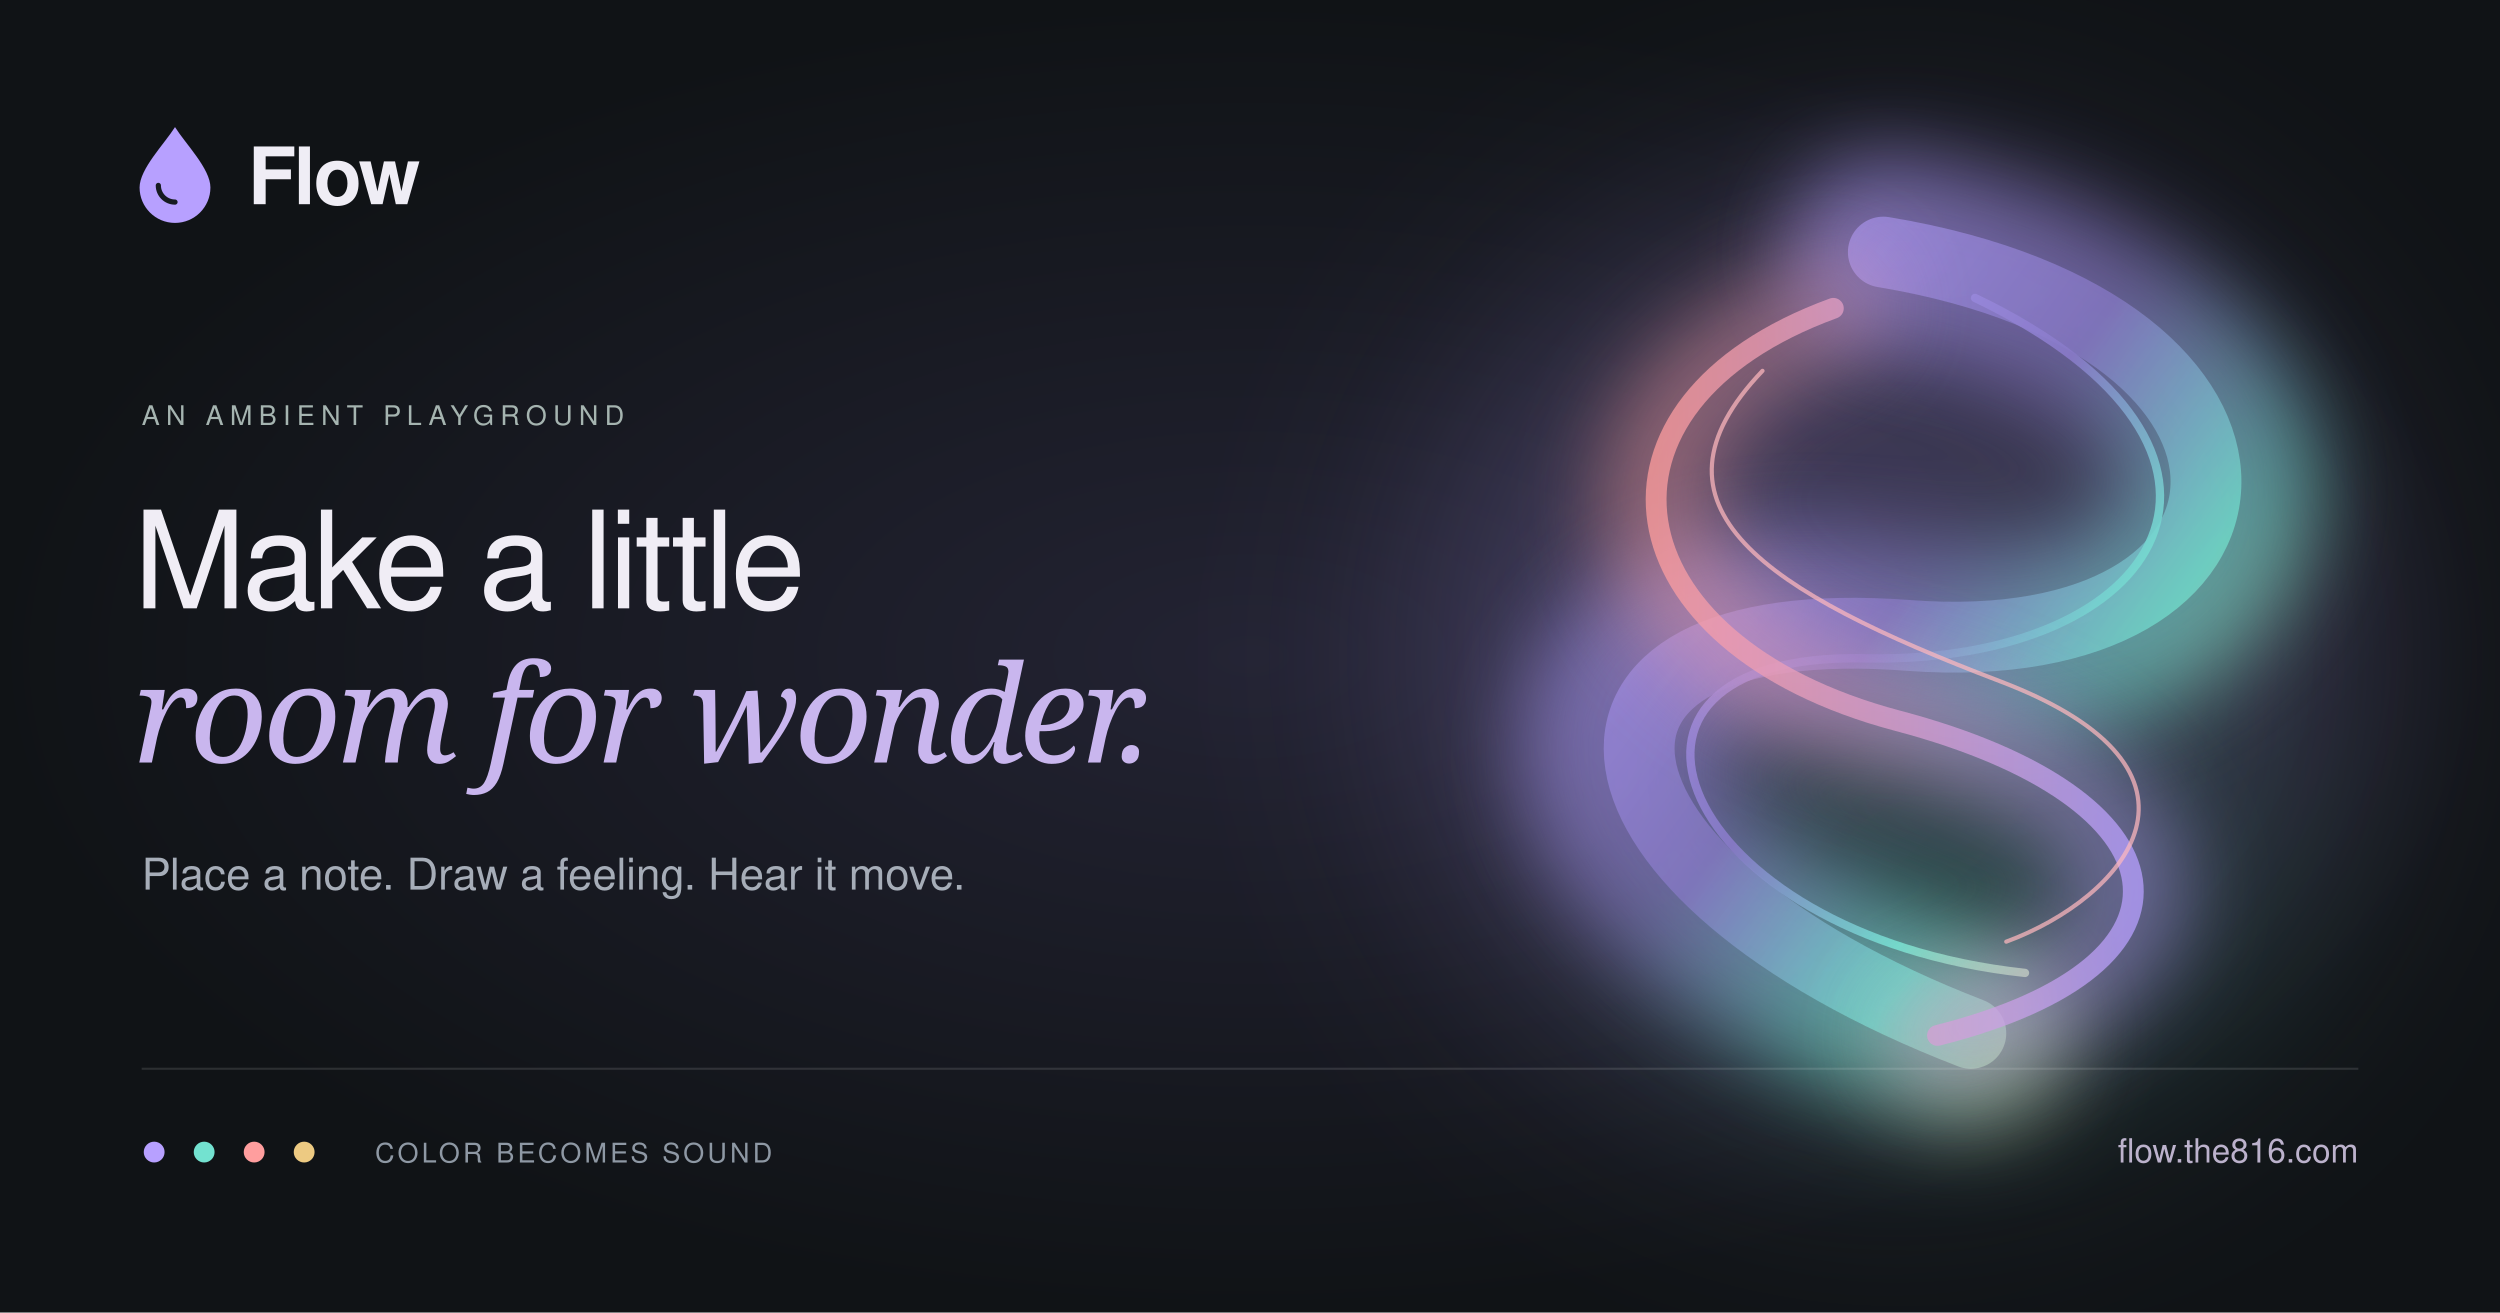
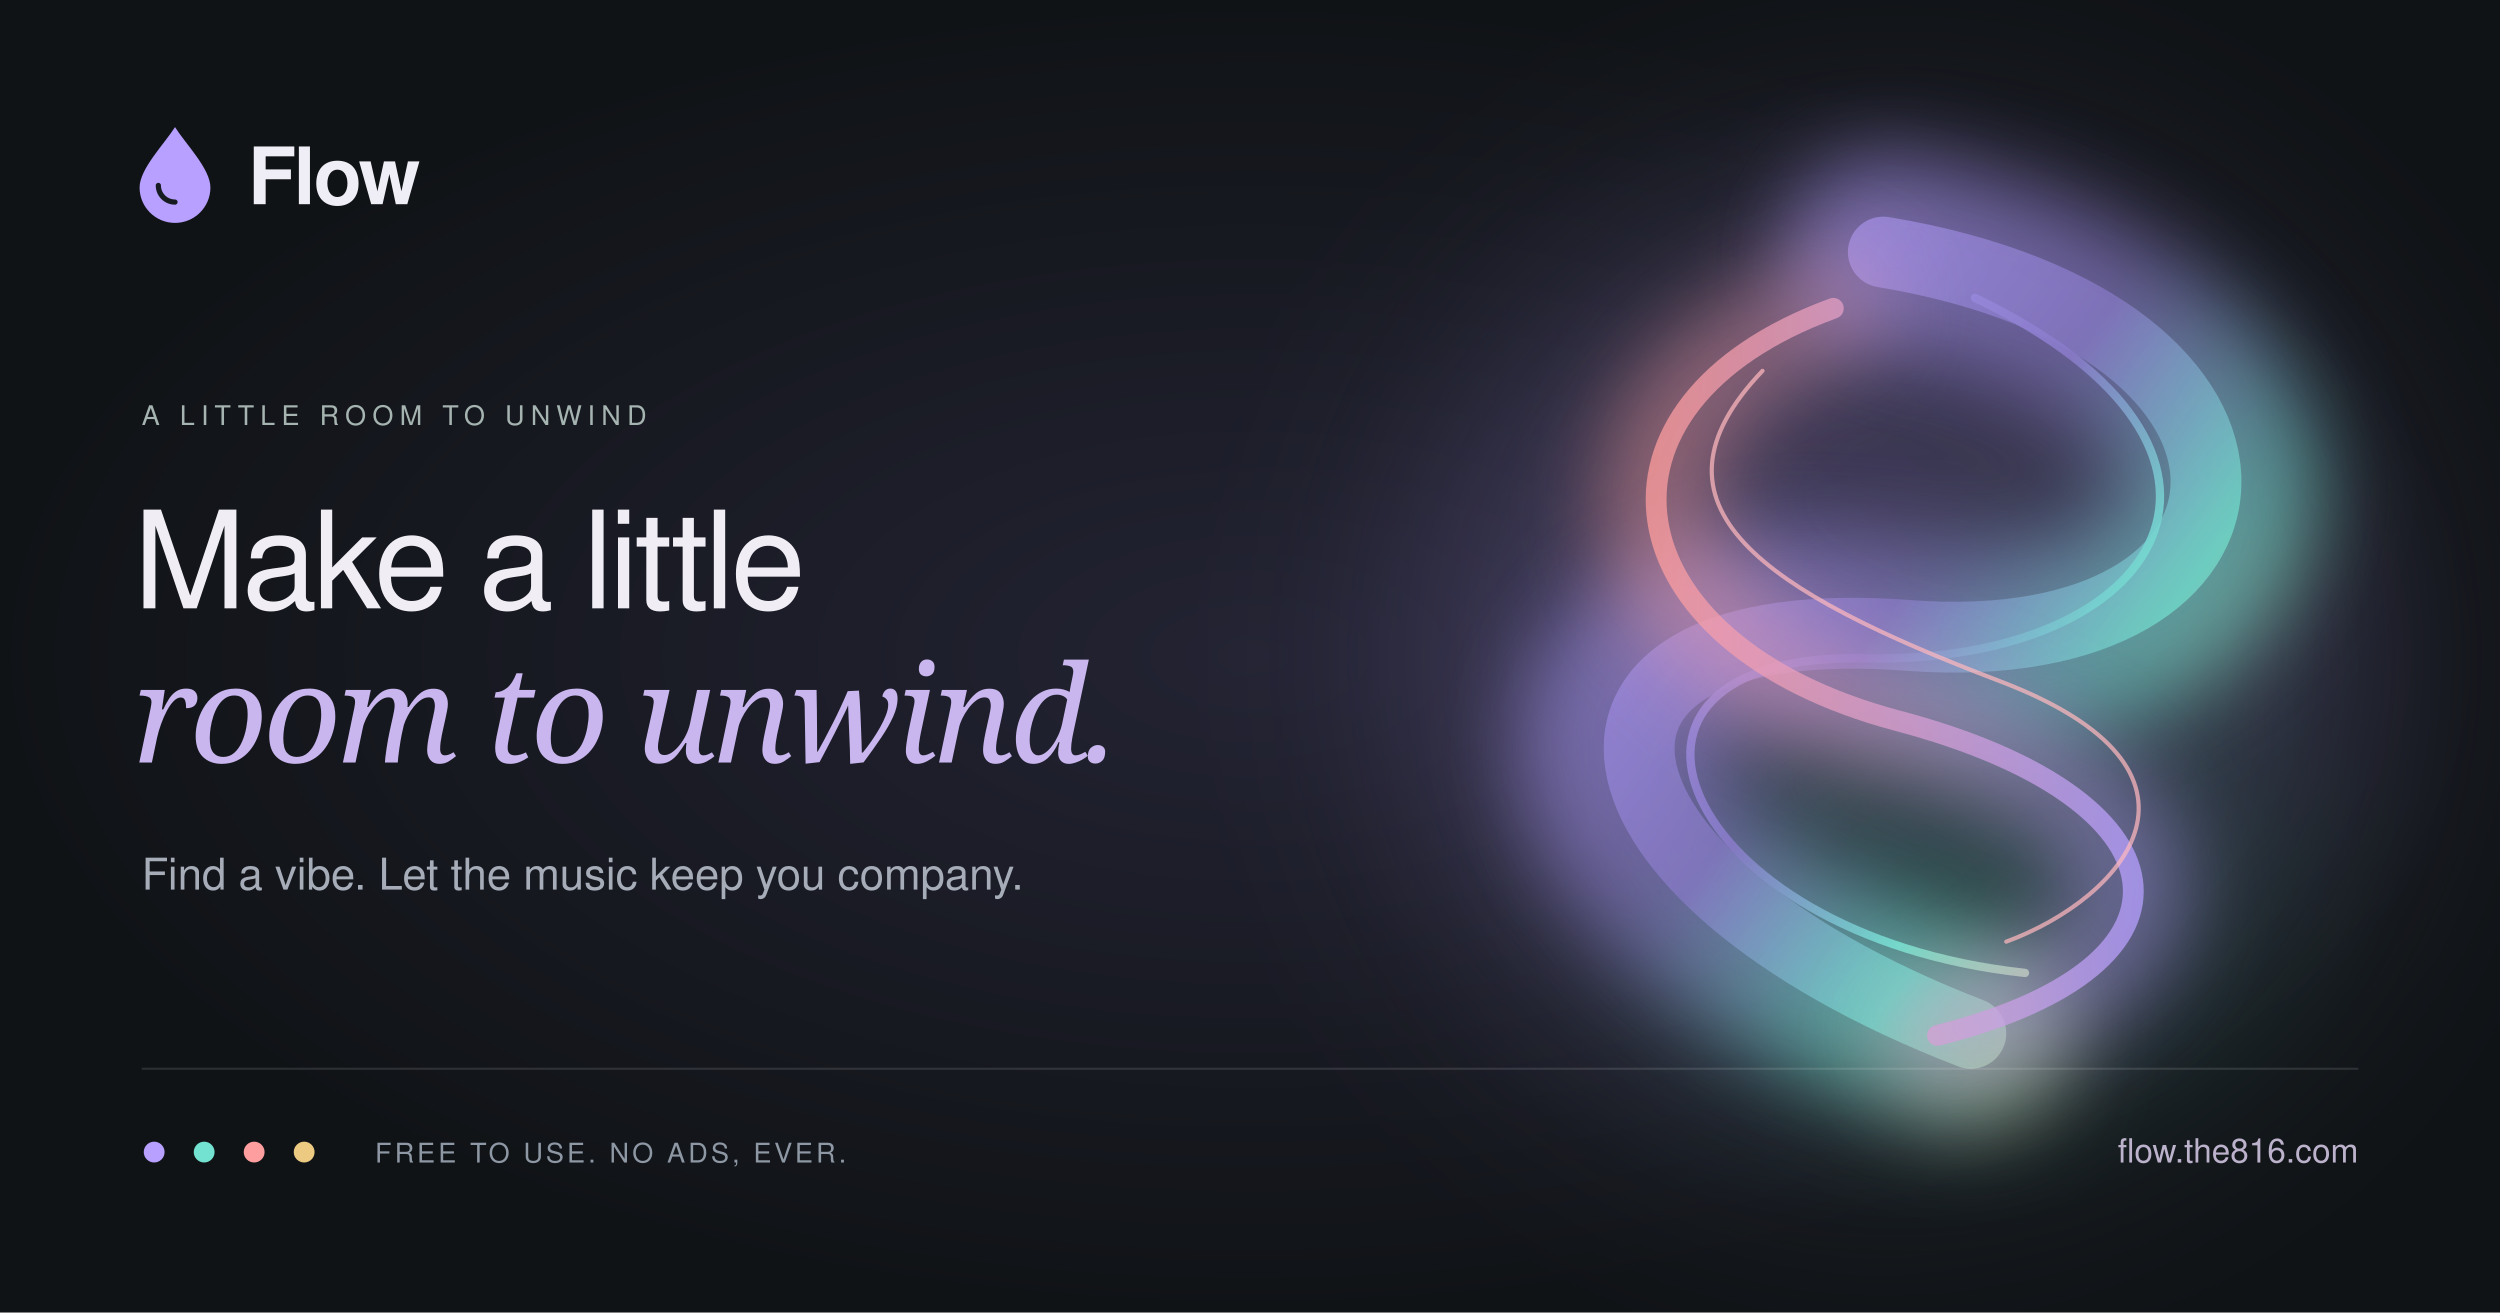
<svg xmlns="http://www.w3.org/2000/svg" width="1200" height="630" viewBox="0 0 1200 630">
  <defs>
    <radialGradient id="bg">
      <stop stop-color="#232333" />
      <stop offset="1" stop-color="#101316" />
    </radialGradient>
    <linearGradient id="ink" x1="0" y1="0" x2="1" y2="1">
      <stop stop-color="#b7a0ff" />
      <stop offset=".45" stop-color="#887ac8" />
      <stop offset=".7" stop-color="#73e2d0" />
      <stop offset="1" stop-color="#edca82" />
    </linearGradient>
    <linearGradient id="rose">
      <stop stop-color="#ff9e9e" />
      <stop offset="1" stop-color="#b7a0ff" />
    </linearGradient>
    <filter id="soft" x="-100%" y="-100%" width="300%" height="300%">
      <feGaussianBlur stdDeviation="20" />
    </filter>
    <filter id="glow" x="-100%" y="-100%" width="300%" height="300%">
      <feGaussianBlur stdDeviation="55" />
    </filter>
  </defs>
  <rect width="1200" height="630" fill="url(#bg)" />
  <g opacity=".22" filter="url(#glow)">
    <ellipse cx="910" cy="315" rx="225" ry="225" fill="#b7a0ff" />
    <ellipse cx="940" cy="420" rx="145" ry="100" fill="#73e2d0" />
  </g>
  <g fill="none" stroke-linecap="round">
    <path d="M904 121 C1138 162 1100 336 913 305 S722 431 946 496" stroke="url(#ink)" stroke-width="92" opacity=".62" filter="url(#soft)" />
    <path d="M904 121 C1115 156 1102 319 916 305 S749 420 946 496" stroke="url(#ink)" stroke-width="34" opacity=".7" />
    <path d="M948 143 C1100 216 1040 319 895 316 S805 449 972 467" stroke="url(#ink)" stroke-width="4" opacity=".9" />
    <path d="M880 148 C754 194 771 309 911 346 S1065 463 930 497" stroke="url(#rose)" stroke-width="52" opacity=".46" filter="url(#soft)" />
    <path d="M880 148 C754 194 771 309 911 346 S1065 463 930 497" stroke="url(#rose)" stroke-width="10" opacity=".75" />
    <path d="M846 178 C784 243 847 284 960 327 S1020 431 963 452" stroke="#ffb9be" stroke-width="2" opacity=".72" />
  </g>
  <path d="M84 61c-5 8-17 20-17 29a17 17 0 0 0 34 0c0-9-12-21-17-29Z" fill="#b7a0ff" />
  <path d="M76 89a8 8 0 0 0 8 8" fill="none" stroke="#161b21" stroke-width="2.5" stroke-linecap="round" />
  <text x="119" y="98" fill="#efedf5" font-family="Helvetica,Arial,sans-serif" font-size="38" font-weight="600" letter-spacing="-1">Flow</text>
-   <text x="68" y="204" fill="#a5b4b0" font-family="Helvetica,Arial,sans-serif" font-size="13" letter-spacing="3">AN AMBIENT PLAYGROUND</text>
+   <text x="68" y="204" fill="#a5b4b0" font-family="Helvetica,Arial,sans-serif" font-size="13" letter-spacing="3">A LITTLE ROOM TO UNWIND</text>
  <text x="64" y="292" fill="#f0edf5" font-family="Helvetica,Arial,sans-serif" font-size="65" letter-spacing="-2">Make a little</text>
-   <text x="64" y="366" fill="#c9b6ee" font-family="Georgia,serif" font-size="65" font-style="italic" letter-spacing="-2">room for wonder.</text>
-   <text x="68" y="427" fill="#a6adb8" font-family="Helvetica,Arial,sans-serif" font-size="21">Place a note. Draw a feeling. Hear it move.</text>
+   <text x="64" y="366" fill="#c9b6ee" font-family="Georgia,serif" font-size="65" font-style="italic" letter-spacing="-2">room to unwind.</text>
+   <text x="68" y="427" fill="#a6adb8" font-family="Helvetica,Arial,sans-serif" font-size="21">Find a vibe. Let the music keep you company.</text>
  <path d="M68 513H1132" stroke="#ffffff" stroke-opacity=".12" />
  <g>
    <circle cx="74" cy="553" r="5" fill="#b7a0ff" />
    <circle cx="98" cy="553" r="5" fill="#73e2d0" />
    <circle cx="122" cy="553" r="5" fill="#ff9e9e" />
    <circle cx="146" cy="553" r="5" fill="#edca82" />
  </g>
-   <text x="180" y="558" fill="#8e98a4" font-family="Helvetica,Arial,sans-serif" font-size="13" letter-spacing="1.5">COLOR BECOMES SOUND</text>
+   <text x="180" y="558" fill="#8e98a4" font-family="Helvetica,Arial,sans-serif" font-size="13" letter-spacing="1.5">FREE TO USE. NO ADS, EVER.</text>
  <text x="1132" y="558" text-anchor="end" fill="#bcb2cc" font-family="Helvetica,Arial,sans-serif" font-size="16">flow.the816.com</text>
</svg>
